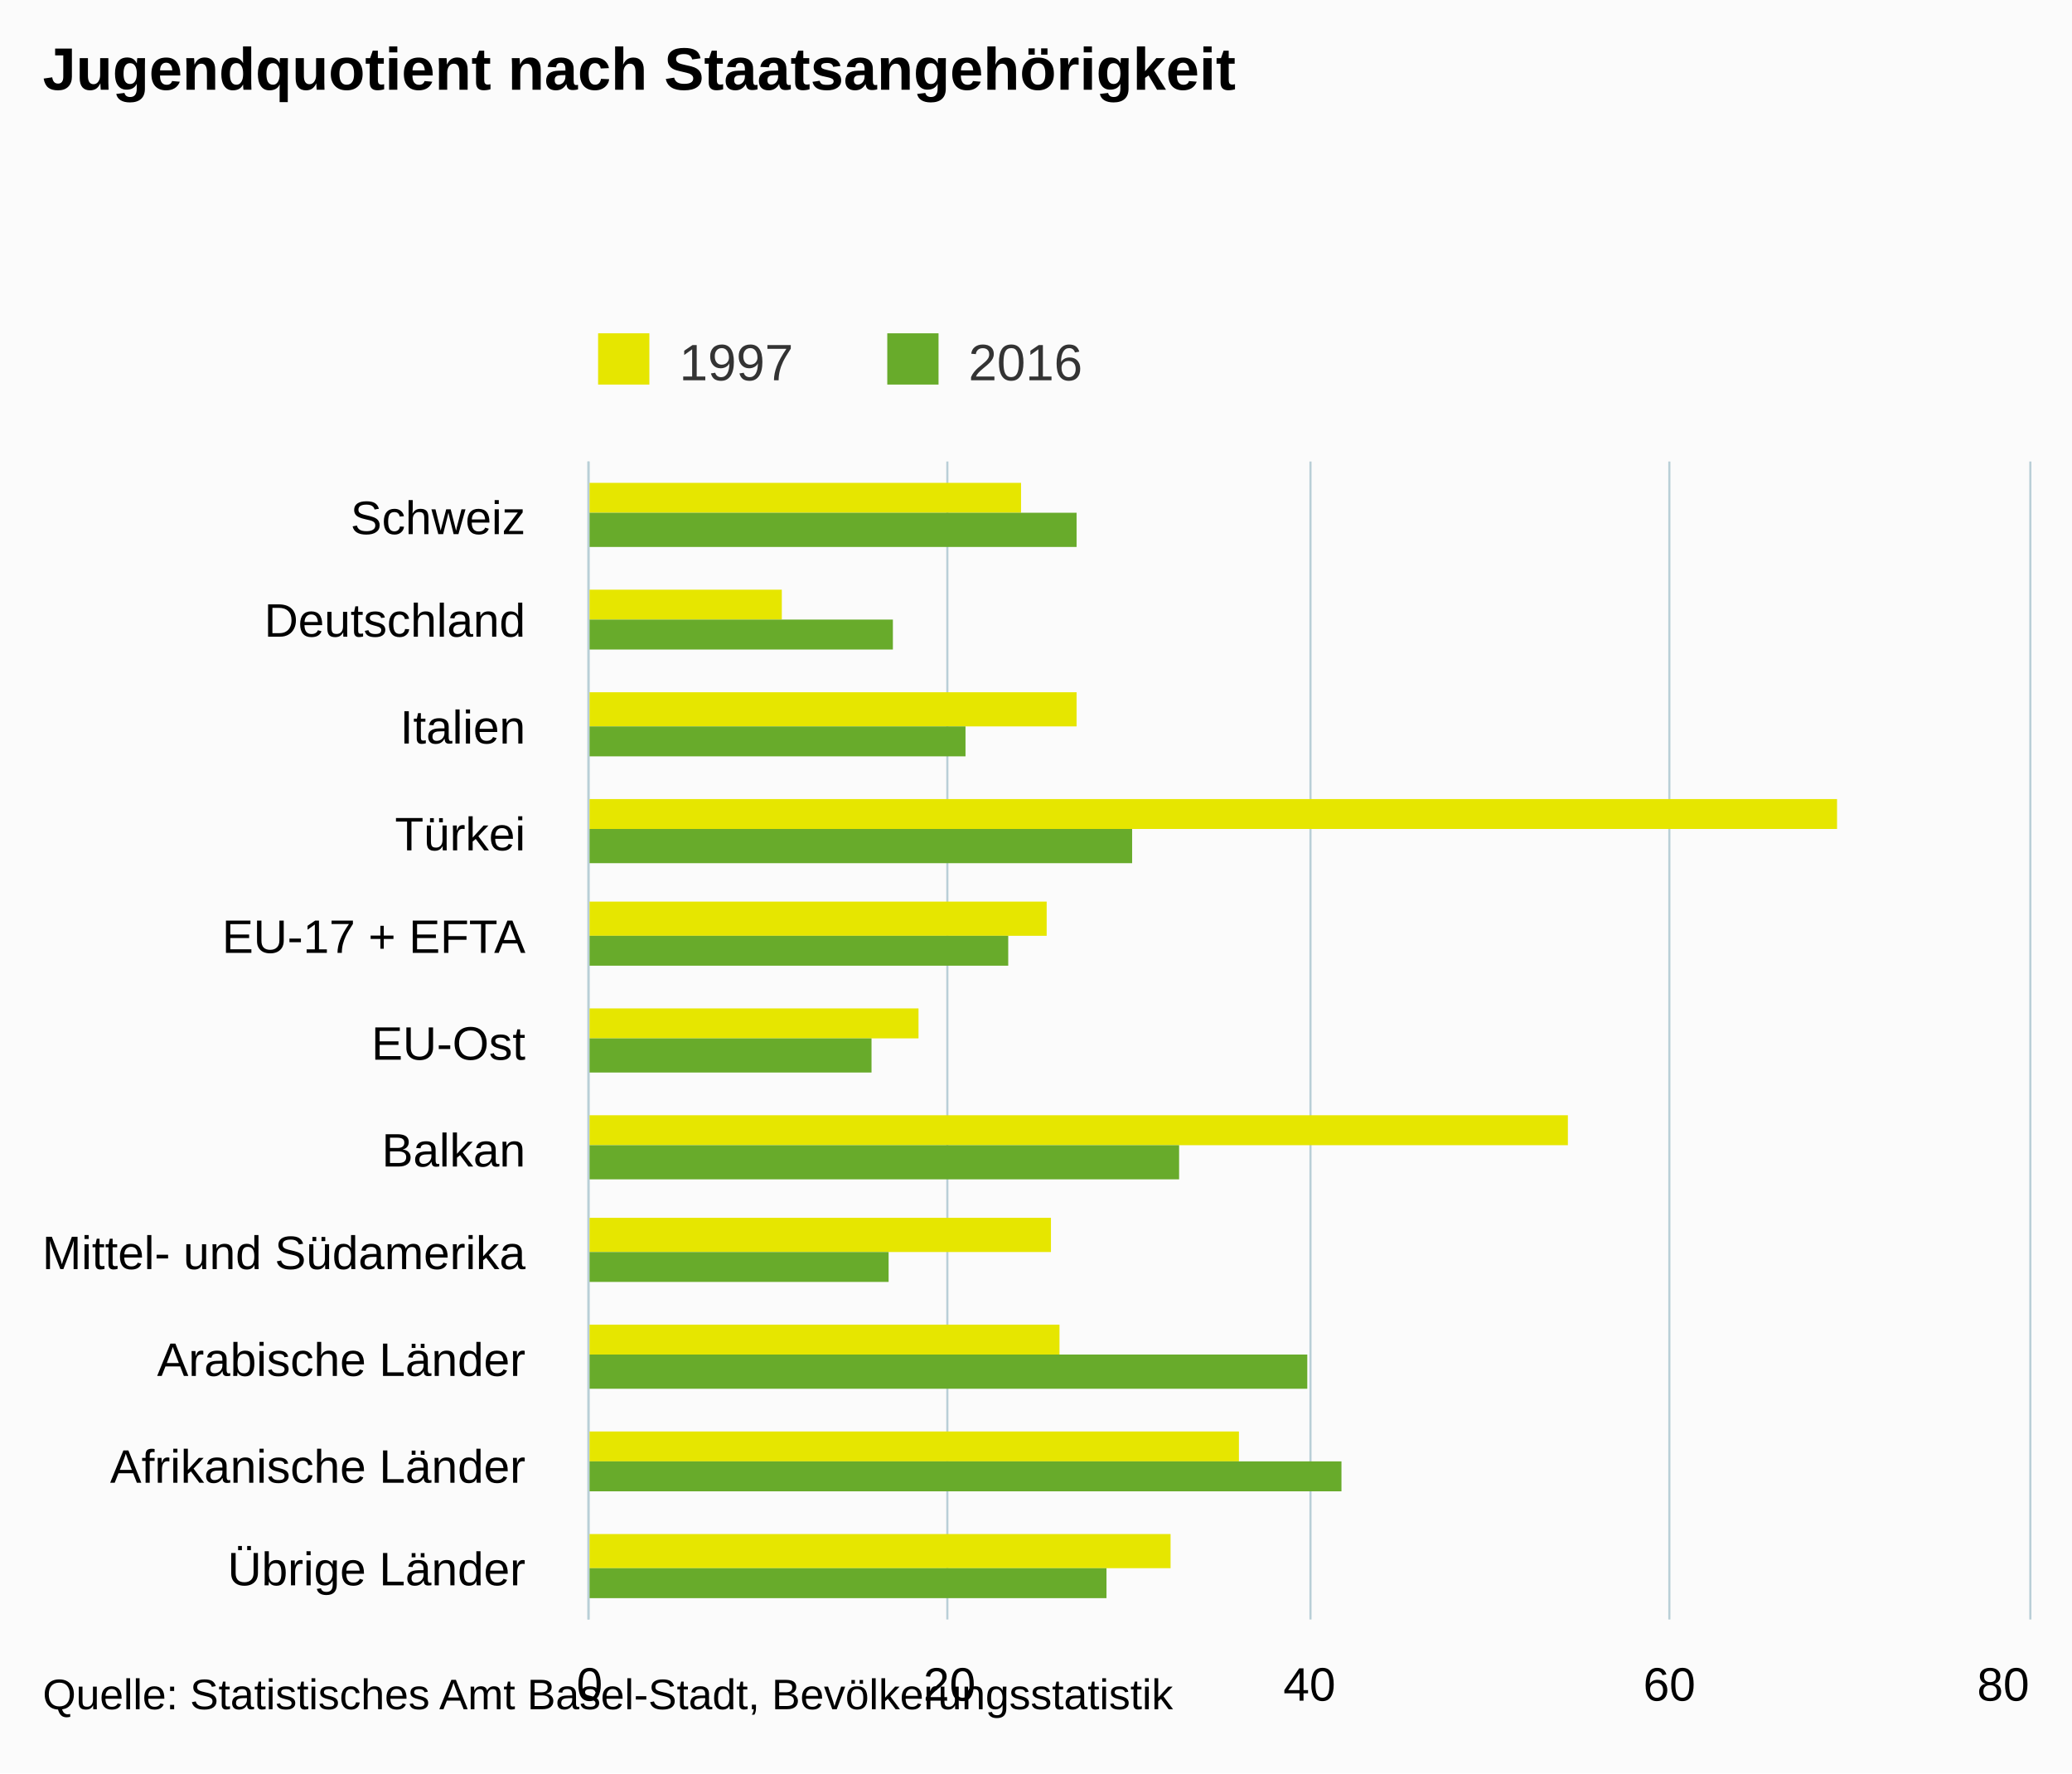
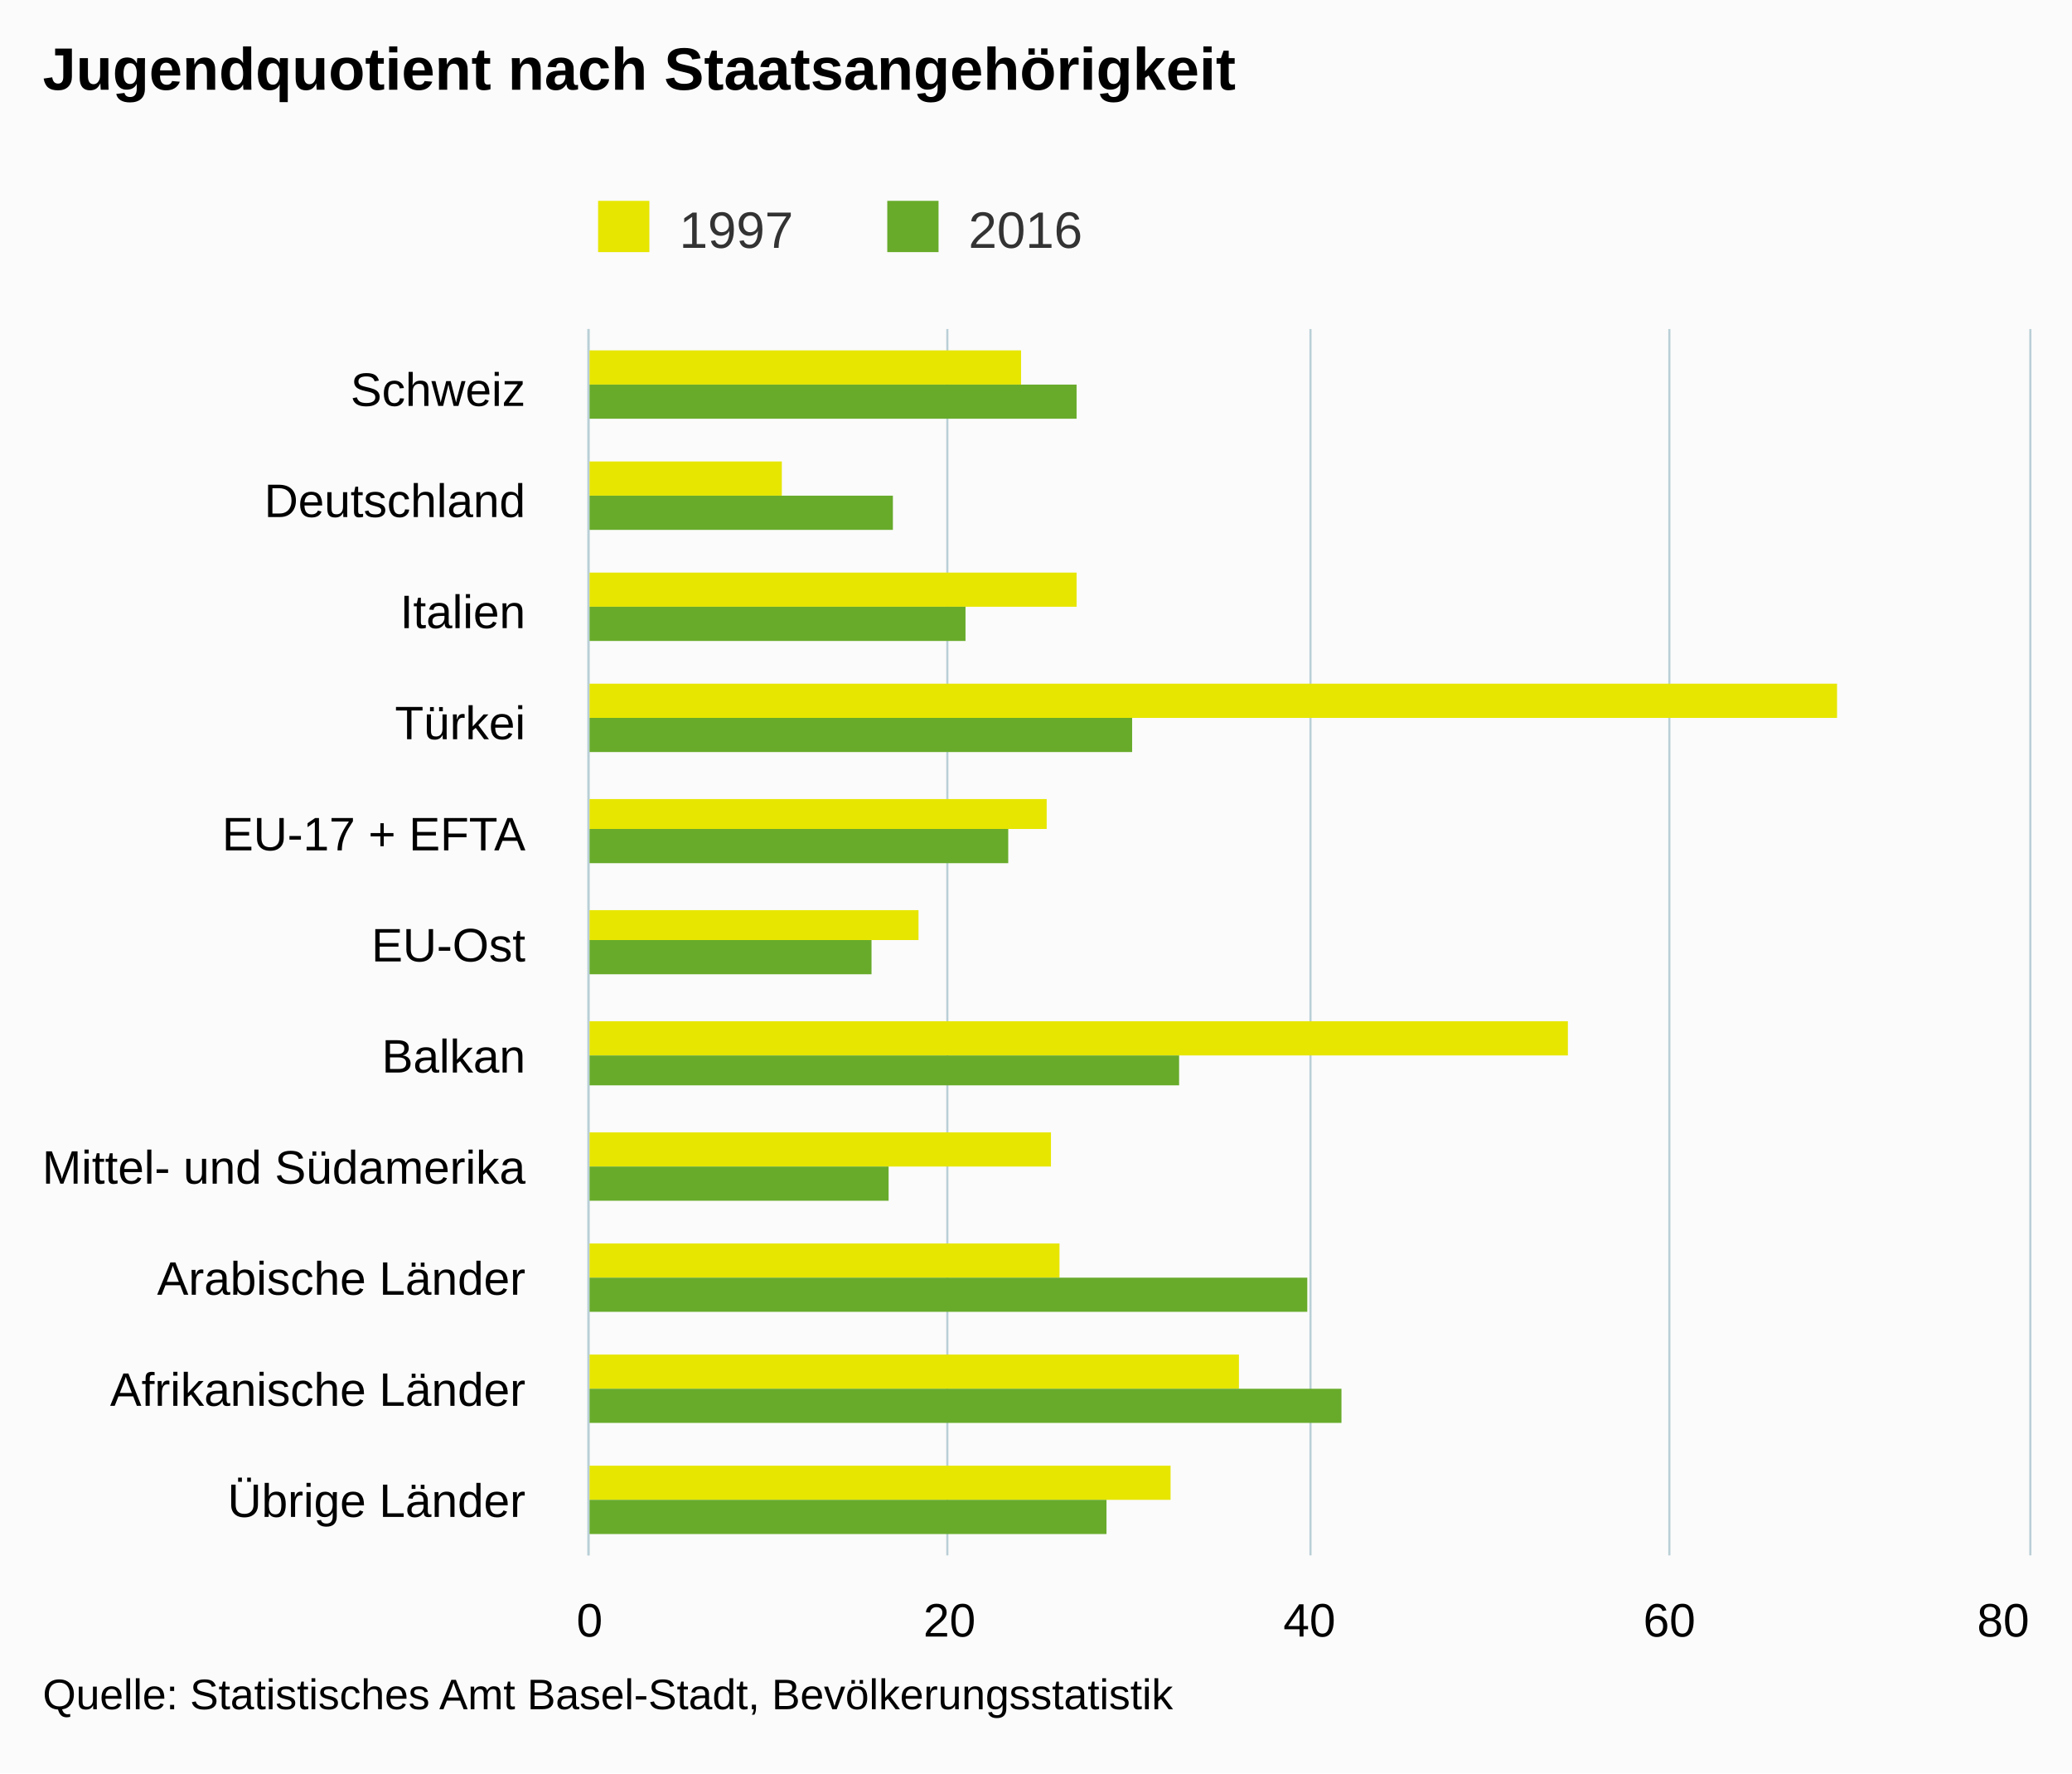
- <svg xmlns="http://www.w3.org/2000/svg" version="1.1" class="highcharts-root" style="font-family:Arial;font-size:12px;" viewBox="0 0 485 415">
+ <svg xmlns="http://www.w3.org/2000/svg" version="1.1" class="highcharts-root" style="font-family:arial;font-size:12px;" viewBox="0 0 485 415">
  <defs>
    <clipPath>
-       <rect x="0" y="0" width="271" height="337" fill="none" />
+       <rect x="0" y="0" width="287" height="337" fill="none" />
    </clipPath>
    <clipPath id="a">
-       <rect x="0" y="0" width="271" height="337" fill="none" />
+       <rect x="0" y="0" width="287" height="337" fill="none" />
    </clipPath>
  </defs>
  <rect fill="#fbfbfb" class="highcharts-background" x="0" y="0" width="485" height="415" rx="0" ry="0" />
-   <rect fill="none" class="highcharts-plot-background" x="138" y="108" width="337" height="271" />
+   <rect fill="none" class="highcharts-plot-background" x="138" y="77" width="337" height="287" />
  <g class="highcharts-pane-group" />
  <g class="highcharts-grid highcharts-xaxis-grid ">
-     <path fill="none" class="highcharts-grid-line" d="M 138 133.5 L 475 133.5" opacity="1" />
-     <path fill="none" class="highcharts-grid-line" d="M 138 157.5 L 475 157.5" opacity="1" />
-     <path fill="none" class="highcharts-grid-line" d="M 138 182.5 L 475 182.5" opacity="1" />
+     <path fill="none" class="highcharts-grid-line" d="M 138 103.5 L 475 103.5" opacity="1" />
+     <path fill="none" class="highcharts-grid-line" d="M 138 129.5 L 475 129.5" opacity="1" />
+     <path fill="none" class="highcharts-grid-line" d="M 138 155.5 L 475 155.5" opacity="1" />
+     <path fill="none" class="highcharts-grid-line" d="M 138 181.5 L 475 181.5" opacity="1" />
    <path fill="none" class="highcharts-grid-line" d="M 138 207.5 L 475 207.5" opacity="1" />
-     <path fill="none" class="highcharts-grid-line" d="M 138 231.5 L 475 231.5" opacity="1" />
-     <path fill="none" class="highcharts-grid-line" d="M 138 256.5 L 475 256.5" opacity="1" />
-     <path fill="none" class="highcharts-grid-line" d="M 138 280.5 L 475 280.5" opacity="1" />
-     <path fill="none" class="highcharts-grid-line" d="M 138 305.5 L 475 305.5" opacity="1" />
-     <path fill="none" class="highcharts-grid-line" d="M 138 330.5 L 475 330.5" opacity="1" />
-     <path fill="none" class="highcharts-grid-line" d="M 138 354.5 L 475 354.5" opacity="1" />
-     <path fill="none" class="highcharts-grid-line" d="M 138 379.5 L 475 379.5" opacity="1" />
-     <path fill="none" class="highcharts-grid-line" d="M 138 108.5 L 475 108.5" opacity="1" />
+     <path fill="none" class="highcharts-grid-line" d="M 138 234.5 L 475 234.5" opacity="1" />
+     <path fill="none" class="highcharts-grid-line" d="M 138 260.5 L 475 260.5" opacity="1" />
+     <path fill="none" class="highcharts-grid-line" d="M 138 286.5 L 475 286.5" opacity="1" />
+     <path fill="none" class="highcharts-grid-line" d="M 138 312.5 L 475 312.5" opacity="1" />
+     <path fill="none" class="highcharts-grid-line" d="M 138 338.5 L 475 338.5" opacity="1" />
+     <path fill="none" class="highcharts-grid-line" d="M 138 364.5 L 475 364.5" opacity="1" />
+     <path fill="none" class="highcharts-grid-line" d="M 138 77.5 L 475 77.5" opacity="1" />
  </g>
  <g class="highcharts-grid highcharts-yaxis-grid ">
-     <path fill="none" stroke="#B9CFD7" stroke-width="0.5" class="highcharts-grid-line" d="M 137.75 108 L 137.75 379" opacity="1" />
-     <path fill="none" stroke="#B9CFD7" stroke-width="0.5" class="highcharts-grid-line" d="M 221.75 108 L 221.75 379" opacity="1" />
-     <path fill="none" stroke="#B9CFD7" stroke-width="0.5" class="highcharts-grid-line" d="M 306.75 108 L 306.75 379" opacity="1" />
-     <path fill="none" stroke="#B9CFD7" stroke-width="0.5" class="highcharts-grid-line" d="M 390.75 108 L 390.75 379" opacity="1" />
-     <path fill="none" stroke="#B9CFD7" stroke-width="0.5" class="highcharts-grid-line" d="M 475.25 108 L 475.25 379" opacity="1" />
+     <path fill="none" stroke="#B9CFD7" stroke-width="0.5" class="highcharts-grid-line" d="M 137.75 77 L 137.75 364" opacity="1" />
+     <path fill="none" stroke="#B9CFD7" stroke-width="0.5" class="highcharts-grid-line" d="M 221.75 77 L 221.75 364" opacity="1" />
+     <path fill="none" stroke="#B9CFD7" stroke-width="0.5" class="highcharts-grid-line" d="M 306.75 77 L 306.75 364" opacity="1" />
+     <path fill="none" stroke="#B9CFD7" stroke-width="0.5" class="highcharts-grid-line" d="M 390.75 77 L 390.75 364" opacity="1" />
+     <path fill="none" stroke="#B9CFD7" stroke-width="0.5" class="highcharts-grid-line" d="M 475.25 77 L 475.25 364" opacity="1" />
  </g>
-   <rect fill="none" class="highcharts-plot-border" x="138" y="108" width="337" height="271" />
+   <rect fill="none" class="highcharts-plot-border" x="138" y="77" width="337" height="287" />
  <g class="highcharts-axis highcharts-xaxis ">
-     <path fill="none" class="highcharts-axis-line" stroke="#B9CFD7" stroke-width="0.5" d="M 137.75 108 L 137.75 379" />
+     <path fill="none" class="highcharts-axis-line" stroke="#B9CFD7" stroke-width="0.5" d="M 137.75 77 L 137.75 364" />
  </g>
  <g class="highcharts-axis highcharts-yaxis ">
-     <path fill="none" class="highcharts-axis-line" d="M 138 379 L 475 379" />
+     <path fill="none" class="highcharts-axis-line" d="M 138 364 L 475 364" />
  </g>
  <g class="highcharts-series-group">
-     <g class="highcharts-series highcharts-series-0 highcharts-column-series " transform="translate(475,379) rotate(90) scale(-1,1) scale(1 1)" clip-path="url(#a)">
-       <rect x="259" y="236" width="7" height="102" fill="#E6E600" class="highcharts-point" />
-       <rect x="234" y="292" width="7" height="46" fill="#E6E600" class="highcharts-point" />
-       <rect x="209" y="223" width="8" height="115" fill="#E6E600" class="highcharts-point" />
-       <rect x="185" y="45" width="7" height="293" fill="#E6E600" class="highcharts-point" />
-       <rect x="160" y="230" width="8" height="108" fill="#E6E600" class="highcharts-point" />
-       <rect x="136" y="260" width="7" height="78" fill="#E6E600" class="highcharts-point" />
-       <rect x="111" y="108" width="7" height="230" fill="#E6E600" class="highcharts-point" />
-       <rect x="86" y="229" width="8" height="109" fill="#E6E600" class="highcharts-point" />
-       <rect x="62" y="227" width="7" height="111" fill="#E6E600" class="highcharts-point" />
-       <rect x="37" y="185" width="7" height="153" fill="#E6E600" class="highcharts-point" />
-       <rect x="12" y="201" width="8" height="137" fill="#E6E600" class="highcharts-point" />
+     <g class="highcharts-series highcharts-series-0 highcharts-column-series highcharts-color-undefined " transform="translate(475,364) rotate(90) scale(-1,1) scale(1 1)" clip-path="url(#a)">
+       <rect x="274" y="236" width="8" height="102" fill="#E6E600" class="highcharts-point" />
+       <rect x="248" y="292" width="8" height="46" fill="#E6E600" class="highcharts-point" />
+       <rect x="222" y="223" width="8" height="115" fill="#E6E600" class="highcharts-point" />
+       <rect x="196" y="45" width="8" height="293" fill="#E6E600" class="highcharts-point" />
+       <rect x="170" y="230" width="7" height="108" fill="#E6E600" class="highcharts-point" />
+       <rect x="144" y="260" width="7" height="78" fill="#E6E600" class="highcharts-point" />
+       <rect x="117" y="108" width="8" height="230" fill="#E6E600" class="highcharts-point" />
+       <rect x="91" y="229" width="8" height="109" fill="#E6E600" class="highcharts-point" />
+       <rect x="65" y="227" width="8" height="111" fill="#E6E600" class="highcharts-point" />
+       <rect x="39" y="185" width="8" height="153" fill="#E6E600" class="highcharts-point" />
+       <rect x="13" y="201" width="8" height="137" fill="#E6E600" class="highcharts-point" />
    </g>
-     <g class="highcharts-markers highcharts-series-0 highcharts-column-series " transform="translate(475,379) rotate(90) scale(-1,1) scale(1 1)" clip-path="none" />
-     <g class="highcharts-series highcharts-series-1 highcharts-column-series " transform="translate(475,379) rotate(90) scale(-1,1) scale(1 1)" clip-path="url(#a)">
-       <rect x="251" y="223" width="8" height="115" fill="#68AB2B" class="highcharts-point" />
-       <rect x="227" y="266" width="7" height="72" fill="#68AB2B" class="highcharts-point" />
-       <rect x="202" y="249" width="7" height="89" fill="#68AB2B" class="highcharts-point" />
-       <rect x="177" y="210" width="8" height="128" fill="#68AB2B" class="highcharts-point" />
-       <rect x="153" y="239" width="7" height="99" fill="#68AB2B" class="highcharts-point" />
-       <rect x="128" y="271" width="8" height="67" fill="#68AB2B" class="highcharts-point" />
-       <rect x="103" y="199" width="8" height="139" fill="#68AB2B" class="highcharts-point" />
-       <rect x="79" y="267" width="7" height="71" fill="#68AB2B" class="highcharts-point" />
-       <rect x="54" y="169" width="8" height="169" fill="#68AB2B" class="highcharts-point" />
-       <rect x="30" y="161" width="7" height="177" fill="#68AB2B" class="highcharts-point" />
-       <rect x="5" y="216" width="7" height="122" fill="#68AB2B" class="highcharts-point" />
+     <g class="highcharts-markers highcharts-series-0 highcharts-column-series highcharts-color-undefined " transform="translate(475,364) rotate(90) scale(-1,1) scale(1 1)" clip-path="none" />
+     <g class="highcharts-series highcharts-series-1 highcharts-column-series highcharts-color-undefined " transform="translate(475,364) rotate(90) scale(-1,1) scale(1 1)" clip-path="url(#a)">
+       <rect x="266" y="223" width="8" height="115" fill="#68AB2B" class="highcharts-point" />
+       <rect x="240" y="266" width="8" height="72" fill="#68AB2B" class="highcharts-point" />
+       <rect x="214" y="249" width="8" height="89" fill="#68AB2B" class="highcharts-point" />
+       <rect x="188" y="210" width="8" height="128" fill="#68AB2B" class="highcharts-point" />
+       <rect x="162" y="239" width="8" height="99" fill="#68AB2B" class="highcharts-point" />
+       <rect x="136" y="271" width="8" height="67" fill="#68AB2B" class="highcharts-point" />
+       <rect x="110" y="199" width="7" height="139" fill="#68AB2B" class="highcharts-point" />
+       <rect x="83" y="267" width="8" height="71" fill="#68AB2B" class="highcharts-point" />
+       <rect x="57" y="169" width="8" height="169" fill="#68AB2B" class="highcharts-point" />
+       <rect x="31" y="161" width="8" height="177" fill="#68AB2B" class="highcharts-point" />
+       <rect x="5" y="216" width="8" height="122" fill="#68AB2B" class="highcharts-point" />
    </g>
-     <g class="highcharts-markers highcharts-series-1 highcharts-column-series " transform="translate(475,379) rotate(90) scale(-1,1) scale(1 1)" clip-path="none" />
+     <g class="highcharts-markers highcharts-series-1 highcharts-column-series highcharts-color-undefined " transform="translate(475,364) rotate(90) scale(-1,1) scale(1 1)" clip-path="none" />
  </g>
  <text x="10" text-anchor="start" class="highcharts-title" style="color:#000000;font-size:14px;font-weight:bold;fill:#000000;" y="21">
    <tspan>Jugendquotient nach Staatsangehörigkeit</tspan>
  </text>
-   <text x="10" text-anchor="start" class="highcharts-subtitle" style="color:#000000;font-size:12px;font-weight:normal;font-family:Arial;fill:#000000;" y="40" />
-   <g class="highcharts-legend" transform="translate(130,71)">
+   <g class="highcharts-legend" transform="translate(130,40)">
    <rect fill="none" class="highcharts-legend-box" rx="0" ry="0" x="0" y="0" width="131" height="25" visibility="visible" />
    <g>
      <g>
        <g class="highcharts-legend-item highcharts-column-series highcharts-color-undefined highcharts-series-0" transform="translate(8,3)">
          <text x="21" style="color:#333333;font-size:12px;font-weight:normal;cursor:pointer;fill:#333333;" text-anchor="start" y="15">
            <tspan>1997</tspan>
          </text>
          <rect x="2" y="4" width="12" height="12" fill="#E6E600" class="highcharts-point" />
        </g>
        <g class="highcharts-legend-item highcharts-column-series highcharts-color-undefined highcharts-series-1" transform="translate(75.6875,3)">
          <text x="21" y="15" style="color:#333333;font-size:12px;font-weight:normal;cursor:pointer;fill:#333333;" text-anchor="start">
            <tspan>2016</tspan>
          </text>
          <rect x="2" y="4" width="12" height="12" fill="#68AB2B" class="highcharts-point" />
        </g>
      </g>
    </g>
  </g>
  <g class="highcharts-axis-labels highcharts-xaxis-labels ">
-     <text x="123" style="color:#000000;cursor:default;font-size:11px;fill:#000000;" text-anchor="end" transform="translate(0,0)" y="125" opacity="1">
-       Schweiz
+     <text x="123" style="color:#000000;cursor:default;font-size:11px;fill:#000000;" text-anchor="end" transform="translate(0,0)" y="95" opacity="1">
+       <tspan>Schweiz</tspan>
    </text>
-     <text x="123" style="color:#000000;cursor:default;font-size:11px;fill:#000000;" text-anchor="end" transform="translate(0,0)" y="149" opacity="1">
-       Deutschland
+     <text x="123" style="color:#000000;cursor:default;font-size:11px;fill:#000000;" text-anchor="end" transform="translate(0,0)" y="121" opacity="1">
+       <tspan>Deutschland</tspan>
    </text>
-     <text x="123" style="color:#000000;cursor:default;font-size:11px;fill:#000000;" text-anchor="end" transform="translate(0,0)" y="174" opacity="1">
-       Italien
+     <text x="123" style="color:#000000;cursor:default;font-size:11px;fill:#000000;" text-anchor="end" transform="translate(0,0)" y="147" opacity="1">
+       <tspan>Italien</tspan>
+     </text>
+     <text x="123" style="color:#000000;cursor:default;font-size:11px;fill:#000000;" text-anchor="end" transform="translate(0,0)" y="173" opacity="1">
+       <tspan>Türkei</tspan>
    </text>
    <text x="123" style="color:#000000;cursor:default;font-size:11px;fill:#000000;" text-anchor="end" transform="translate(0,0)" y="199" opacity="1">
-       Türkei
-     </text>
-     <text x="123" style="color:#000000;cursor:default;font-size:11px;fill:#000000;" text-anchor="end" transform="translate(0,0)" y="223" opacity="1">
      <tspan>EU-17 + EFTA</tspan>
    </text>
-     <text x="123" style="color:#000000;cursor:default;font-size:11px;fill:#000000;" text-anchor="end" transform="translate(0,0)" y="248" opacity="1">
-       EU-Ost
+     <text x="123" style="color:#000000;cursor:default;font-size:11px;fill:#000000;" text-anchor="end" transform="translate(0,0)" y="225" opacity="1">
+       <tspan>EU-Ost</tspan>
    </text>
-     <text x="123" style="color:#000000;cursor:default;font-size:11px;fill:#000000;" text-anchor="end" transform="translate(0,0)" y="273" opacity="1">
-       Balkan
+     <text x="123" style="color:#000000;cursor:default;font-size:11px;fill:#000000;" text-anchor="end" transform="translate(0,0)" y="251" opacity="1">
+       <tspan>Balkan</tspan>
    </text>
-     <text x="123" style="color:#000000;cursor:default;font-size:11px;fill:#000000;" text-anchor="end" transform="translate(0,0)" y="297" opacity="1">
+     <text x="123" style="color:#000000;cursor:default;font-size:11px;fill:#000000;" text-anchor="end" transform="translate(0,0)" y="277" opacity="1">
      <tspan>Mittel- und Südamerika</tspan>
    </text>
-     <text x="123" style="color:#000000;cursor:default;font-size:11px;fill:#000000;" text-anchor="end" transform="translate(0,0)" y="322" opacity="1">
+     <text x="123" style="color:#000000;cursor:default;font-size:11px;fill:#000000;" text-anchor="end" transform="translate(0,0)" y="303" opacity="1">
      <tspan>Arabische Länder</tspan>
    </text>
-     <text x="123" style="color:#000000;cursor:default;font-size:11px;fill:#000000;" text-anchor="end" transform="translate(0,0)" y="347" opacity="1">
+     <text x="123" style="color:#000000;cursor:default;font-size:11px;fill:#000000;" text-anchor="end" transform="translate(0,0)" y="329" opacity="1">
      <tspan>Afrikanische Länder</tspan>
    </text>
-     <text x="123" style="color:#000000;cursor:default;font-size:11px;fill:#000000;" text-anchor="end" transform="translate(0,0)" y="371" opacity="1">
+     <text x="123" style="color:#000000;cursor:default;font-size:11px;fill:#000000;" text-anchor="end" transform="translate(0,0)" y="355" opacity="1">
      <tspan>Übrige Länder</tspan>
    </text>
  </g>
  <g class="highcharts-axis-labels highcharts-yaxis-labels ">
-     <text x="138" style="color:#000000;cursor:default;font-size:11px;fill:#000000;" text-anchor="middle" transform="translate(0,0)" y="398" opacity="1">
-       0
+     <text x="138" style="color:#000000;cursor:default;font-size:11px;fill:#000000;" text-anchor="middle" transform="translate(0,0)" y="383" opacity="1">
+       <tspan>0</tspan>
    </text>
-     <text x="222.25" style="color:#000000;cursor:default;font-size:11px;fill:#000000;" text-anchor="middle" transform="translate(0,0)" y="398" opacity="1">
-       20
+     <text x="222.25" style="color:#000000;cursor:default;font-size:11px;fill:#000000;" text-anchor="middle" transform="translate(0,0)" y="383" opacity="1">
+       <tspan>20</tspan>
    </text>
-     <text x="306.5" style="color:#000000;cursor:default;font-size:11px;fill:#000000;" text-anchor="middle" transform="translate(0,0)" y="398" opacity="1">
-       40
+     <text x="306.5" style="color:#000000;cursor:default;font-size:11px;fill:#000000;" text-anchor="middle" transform="translate(0,0)" y="383" opacity="1">
+       <tspan>40</tspan>
    </text>
-     <text x="390.75" style="color:#000000;cursor:default;font-size:11px;fill:#000000;" text-anchor="middle" transform="translate(0,0)" y="398" opacity="1">
-       60
+     <text x="390.75" style="color:#000000;cursor:default;font-size:11px;fill:#000000;" text-anchor="middle" transform="translate(0,0)" y="383" opacity="1">
+       <tspan>60</tspan>
    </text>
-     <text x="468.891" style="color:#000000;cursor:default;font-size:11px;fill:#000000;" text-anchor="middle" transform="translate(0,0)" y="398" opacity="1">
-       80
+     <text x="468.891" style="color:#000000;cursor:default;font-size:11px;fill:#000000;" text-anchor="middle" transform="translate(0,0)" y="383" opacity="1">
+       <tspan>80</tspan>
    </text>
  </g>
  <text x="10" class="highcharts-credits" text-anchor="start" style="cursor:default;color:#000000;font-size:10px;fill:#000000;" y="400">
    <tspan>Quelle: Statistisches Amt Basel-Stadt, Bevölkerungsstatistik</tspan>
  </text>
</svg>
